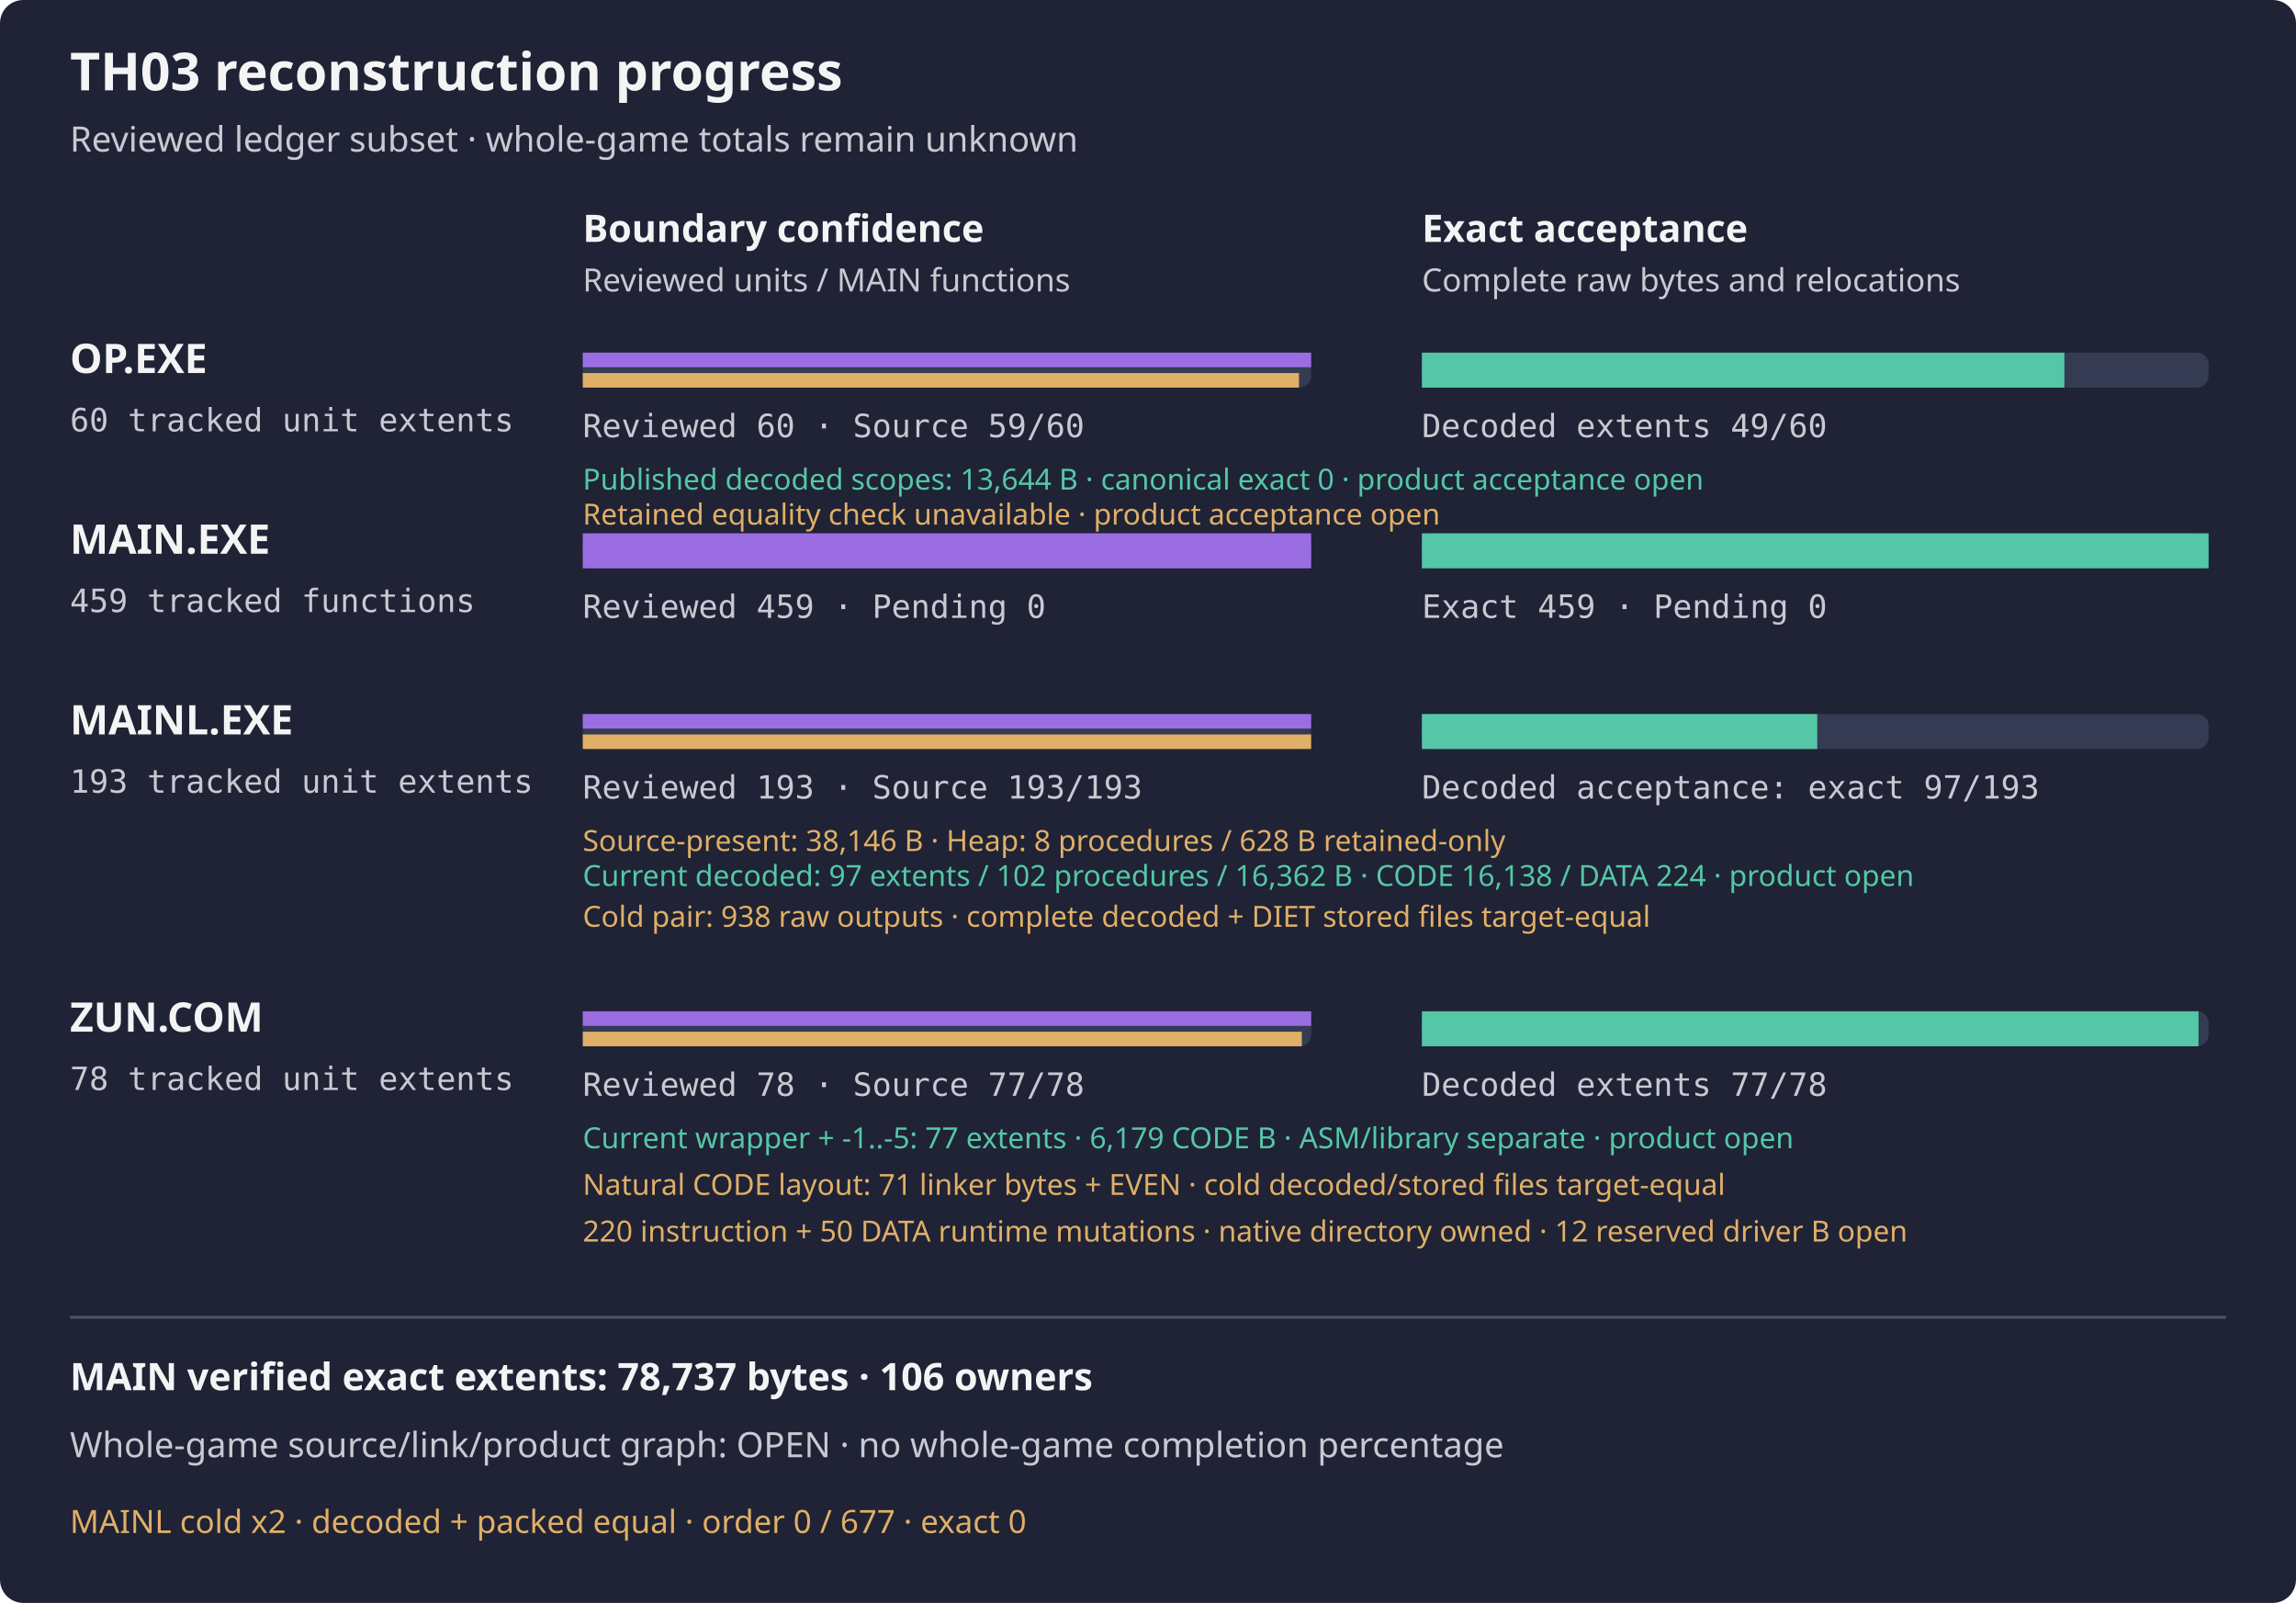
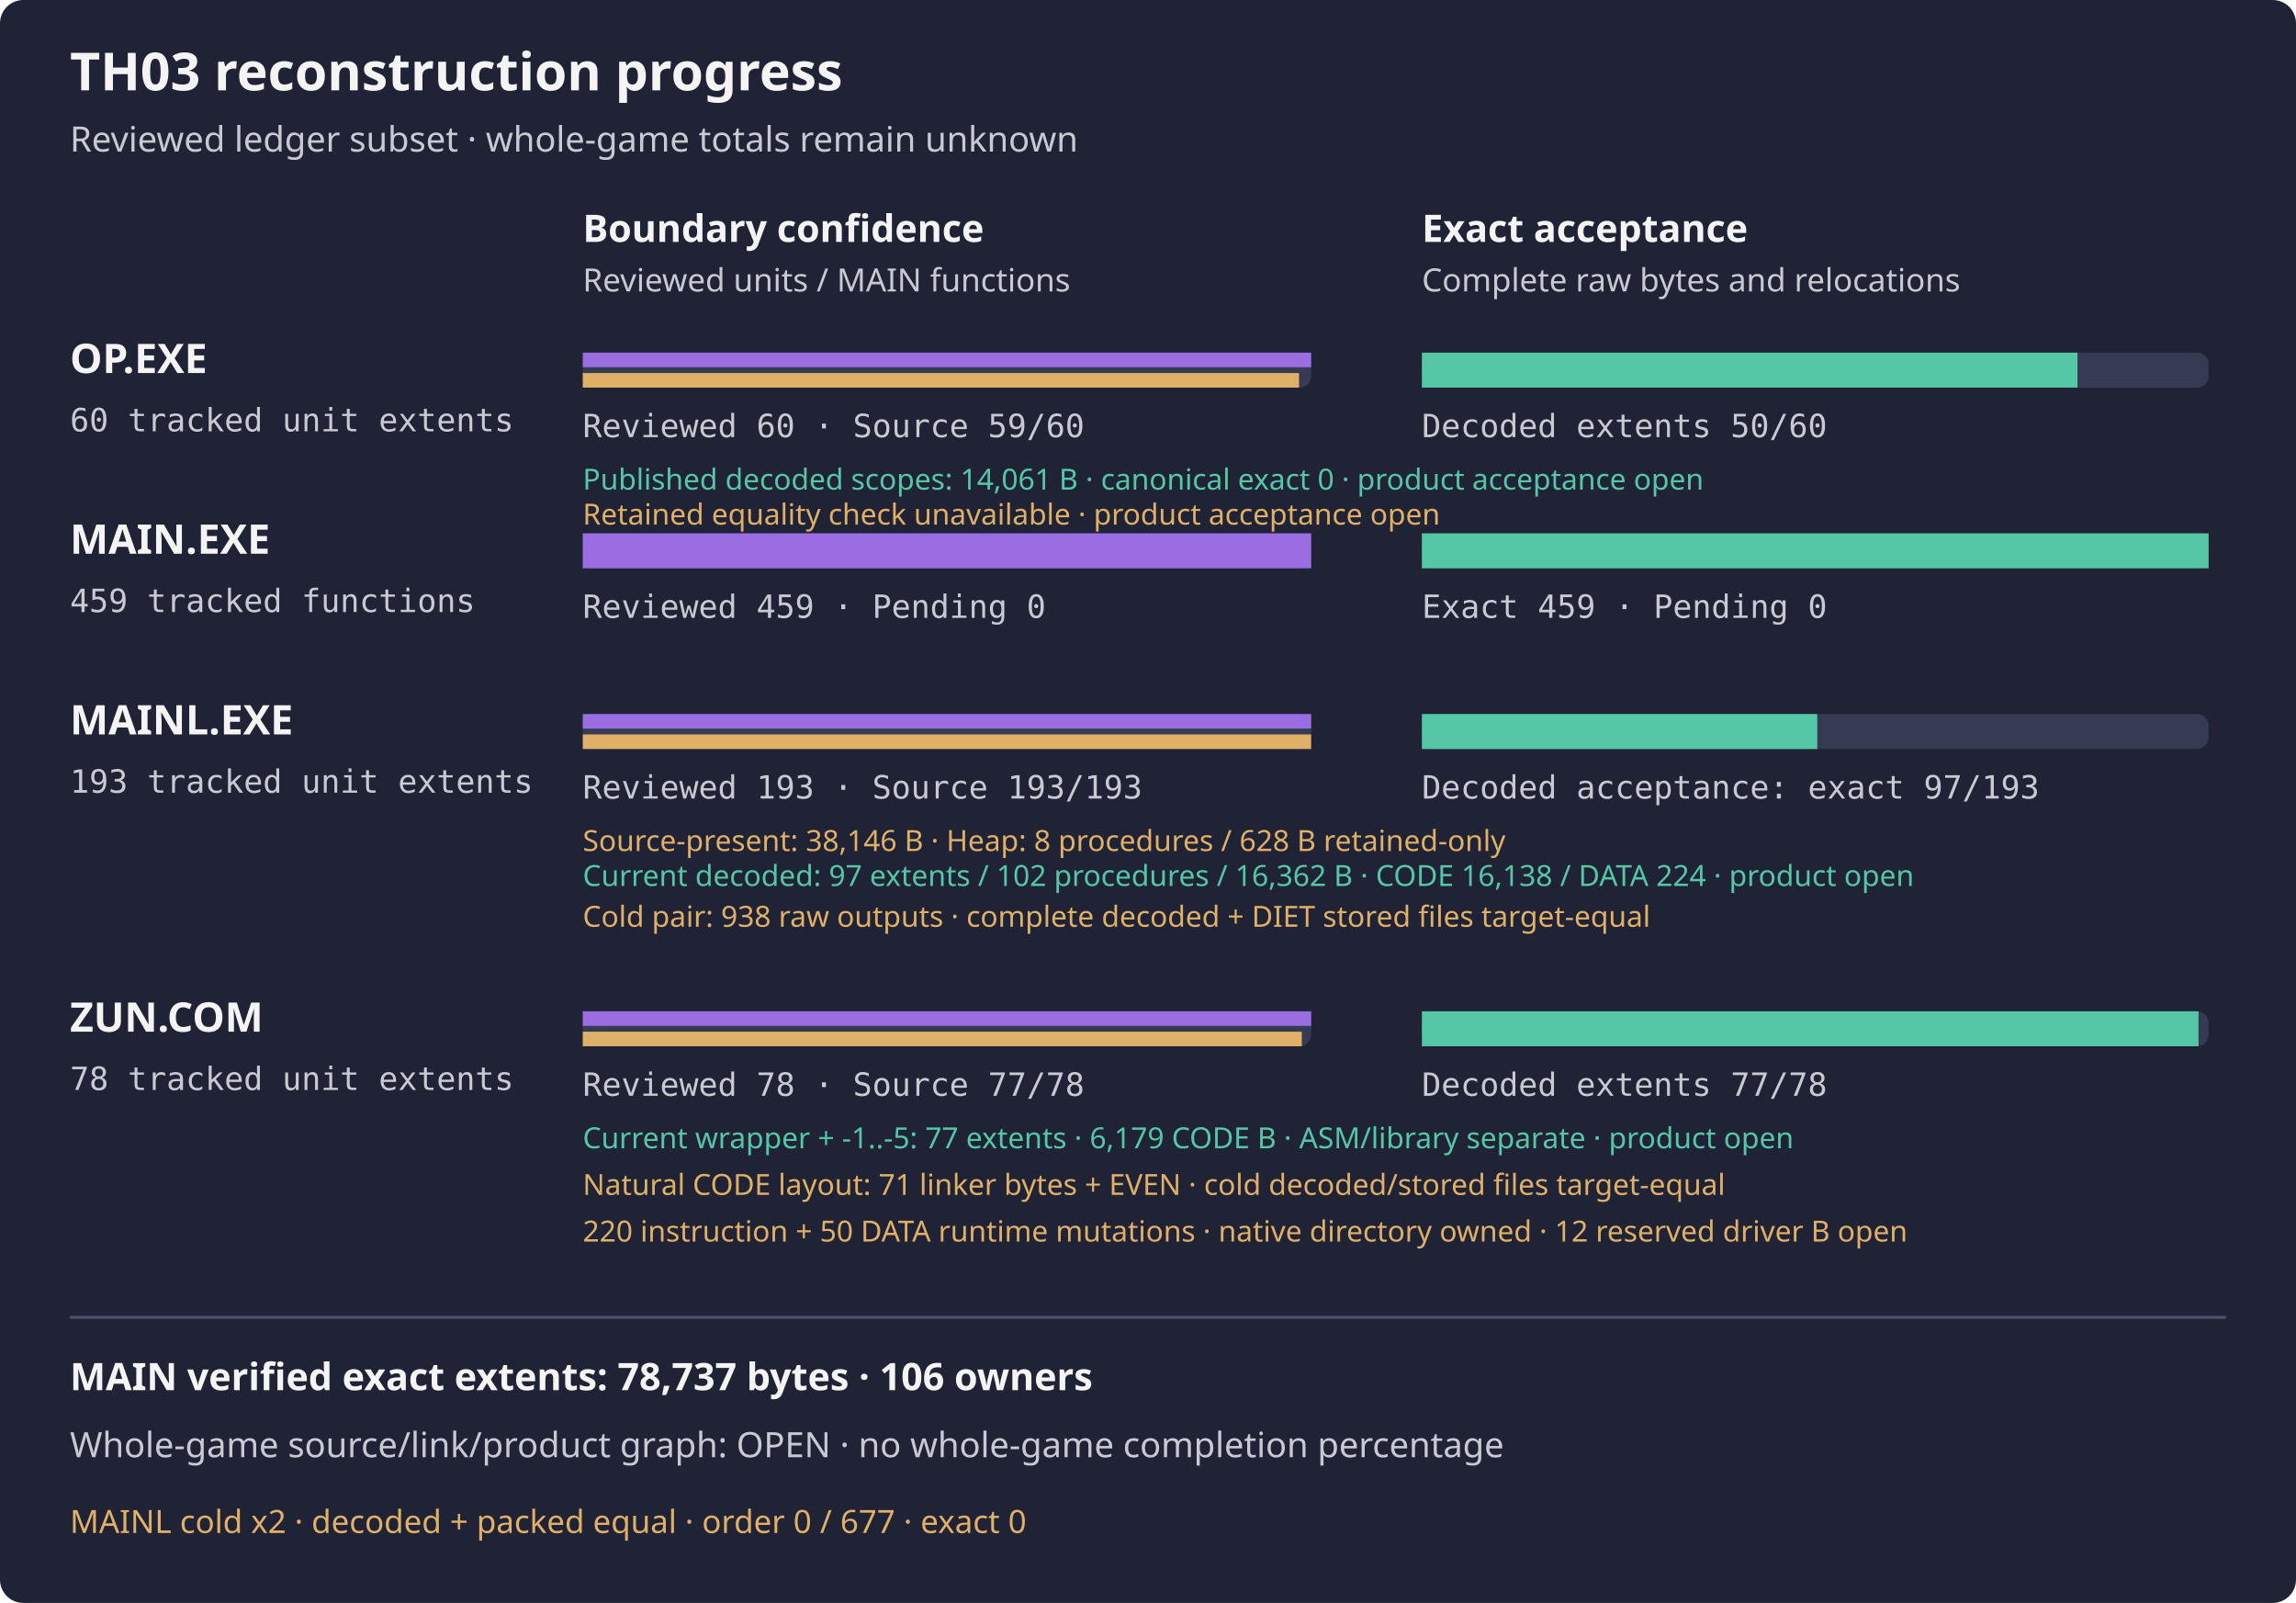
<svg xmlns="http://www.w3.org/2000/svg" width="788" height="550" viewBox="0 0 788 550" role="img" aria-label="TH03 reviewed subset reconstruction progress">
  <rect width="788" height="550" rx="8" fill="#1f2335" />
  <text x="24" y="31" fill="#f4f4f5" font-family="sans-serif" font-size="18" font-weight="600">TH03 reconstruction progress</text>
  <text x="24" y="52" fill="#c8cad2" font-family="sans-serif" font-size="12">Reviewed ledger subset · whole-game totals remain unknown</text>
  <text x="200" y="83" fill="#f4f4f5" font-family="sans-serif" font-size="13" font-weight="600">Boundary confidence</text>
  <text x="488" y="83" fill="#f4f4f5" font-family="sans-serif" font-size="13" font-weight="600">Exact acceptance</text>
  <text x="200" y="100" fill="#c8cad2" font-family="sans-serif" font-size="11">Reviewed units / MAIN functions</text>
  <text x="488" y="100" fill="#c8cad2" font-family="sans-serif" font-size="11">Complete raw bytes and relocations</text>
  <g aria-label="OP.EXE bars count tracked unit extents, not functions; source-present is not exact">
    <text x="24" y="128" fill="#f4f4f5" font-family="sans-serif" font-size="14" font-weight="600">OP.EXE</text>
    <text x="24" y="148" fill="#c8cad2" font-family="monospace" font-size="11">60 tracked unit extents</text>
    <rect x="200" y="121" width="250" height="12" rx="4" fill="#353b52" />
    <rect x="488" y="121" width="270" height="12" rx="4" fill="#353b52" />
    <rect x="200" y="121" width="250.00" height="5" fill="#9b6de3" />
    <rect x="200" y="128" width="245.83" height="5" fill="#e0af68" />
-     <rect x="488" y="121" width="220.50" height="12" fill="#55c7a6" />
+     <rect x="488" y="121" width="225.00" height="12" fill="#55c7a6" />
    <text x="200" y="150" fill="#c8cad2" font-family="monospace" font-size="11">Reviewed 60 · Source 59/60</text>
-     <text x="488" y="150" fill="#c8cad2" font-family="monospace" font-size="11">Decoded extents 49/60</text>
+     <text x="488" y="150" fill="#c8cad2" font-family="monospace" font-size="11">Decoded extents 50/60</text>
  </g>
-   <text x="200" y="168" fill="#55c7a6" font-family="sans-serif" font-size="10">Published decoded scopes: 13,644 B · canonical exact 0 · product acceptance open</text>
+   <text x="200" y="168" fill="#55c7a6" font-family="sans-serif" font-size="10">Published decoded scopes: 14,061 B · canonical exact 0 · product acceptance open</text>
  <text x="200" y="180" fill="#e0af68" font-family="sans-serif" font-size="10">Retained equality check unavailable · product acceptance open</text>
  <text x="24" y="190" fill="#f4f4f5" font-family="sans-serif" font-size="14" font-weight="600">MAIN.EXE</text>
  <text x="24" y="210" fill="#c8cad2" font-family="monospace" font-size="11">459 tracked functions</text>
  <rect x="200" y="183" width="250" height="12" rx="4" fill="#353b52" />
  <rect x="488" y="183" width="270" height="12" rx="4" fill="#353b52" />
  <rect x="200" y="183" width="250.00" height="12" fill="#9b6de3" />
  <rect x="488" y="183" width="270.00" height="12" fill="#55c7a6" />
  <text x="200" y="212" fill="#c8cad2" font-family="monospace" font-size="11">Reviewed 459 · Pending 0</text>
  <text x="488" y="212" fill="#c8cad2" font-family="monospace" font-size="11">Exact 459 · Pending 0</text>
  <g aria-label="MAINL bars count tracked unit extents, not functions; source-present is not exact">
    <text x="24" y="252" fill="#f4f4f5" font-family="sans-serif" font-size="14" font-weight="600">MAINL.EXE</text>
    <text x="24" y="272" fill="#c8cad2" font-family="monospace" font-size="11">193 tracked unit extents</text>
    <rect x="200" y="245" width="250" height="12" rx="4" fill="#353b52" />
    <rect x="488" y="245" width="270" height="12" rx="4" fill="#353b52" />
    <rect x="200" y="245" width="250.00" height="5" fill="#9b6de3" />
    <rect x="200" y="252" width="250.00" height="5" fill="#e0af68" />
    <rect x="488" y="245" width="135.70" height="12" fill="#55c7a6" />
    <text x="200" y="274" fill="#c8cad2" font-family="monospace" font-size="11">Reviewed 193 · Source 193/193</text>
    <text x="488" y="274" fill="#c8cad2" font-family="monospace" font-size="11">Decoded acceptance: exact 97/193</text>
    <text x="200" y="292" fill="#e0af68" font-family="sans-serif" font-size="10">Source-present: 38,146 B · Heap: 8 procedures / 628 B retained-only</text>
  </g>
  <text x="200" y="304" fill="#55c7a6" font-family="sans-serif" font-size="10">Current decoded: 97 extents / 102 procedures / 16,362 B · CODE 16,138 / DATA 224 · product open</text>
  <text x="200" y="318" fill="#e0af68" font-family="sans-serif" font-size="10">Cold pair: 938 raw outputs · complete decoded + DIET stored files target-equal</text>
  <g aria-label="ZUN.COM bars count tracked unit extents, not functions; source-present is not exact">
    <text x="24" y="354" fill="#f4f4f5" font-family="sans-serif" font-size="14" font-weight="600">ZUN.COM</text>
    <text x="24" y="374" fill="#c8cad2" font-family="monospace" font-size="11">78 tracked unit extents</text>
    <rect x="200" y="347" width="250" height="12" rx="4" fill="#353b52" />
    <rect x="488" y="347" width="270" height="12" rx="4" fill="#353b52" />
    <rect x="200" y="347" width="250.00" height="5" fill="#9b6de3" />
    <rect x="200" y="354" width="246.79" height="5" fill="#e0af68" />
    <rect x="488" y="347" width="266.54" height="12" fill="#55c7a6" />
    <text x="200" y="376" fill="#c8cad2" font-family="monospace" font-size="11">Reviewed 78 · Source 77/78</text>
    <text x="488" y="376" fill="#c8cad2" font-family="monospace" font-size="11">Decoded extents 77/78</text>
  </g>
  <text x="200" y="394" fill="#55c7a6" font-family="sans-serif" font-size="10">Current wrapper + -1..-5: 77 extents · 6,179 CODE B · ASM/library separate · product open</text>
  <text x="200" y="410" fill="#e0af68" font-family="sans-serif" font-size="10">Natural CODE layout: 71 linker bytes + EVEN · cold decoded/stored files target-equal</text>
  <text x="200" y="426" fill="#e0af68" font-family="sans-serif" font-size="10">220 instruction + 50 DATA runtime mutations · native directory owned · 12 reserved driver B open</text>
  <path d="M24 452 H764" stroke="#4b526d" />
  <text x="24" y="477" fill="#f4f4f5" font-family="sans-serif" font-size="13" font-weight="600">MAIN verified exact extents: 78,737 bytes · 106 owners</text>
  <text x="24" y="500" fill="#c8cad2" font-family="sans-serif" font-size="12">Whole-game source/link/product graph: OPEN · no whole-game completion percentage</text>
  <text x="24" y="526" fill="#e0af68" font-family="sans-serif" font-size="11">MAINL cold x2 · decoded + packed equal · order 0 / 677 · exact 0</text>
</svg>
